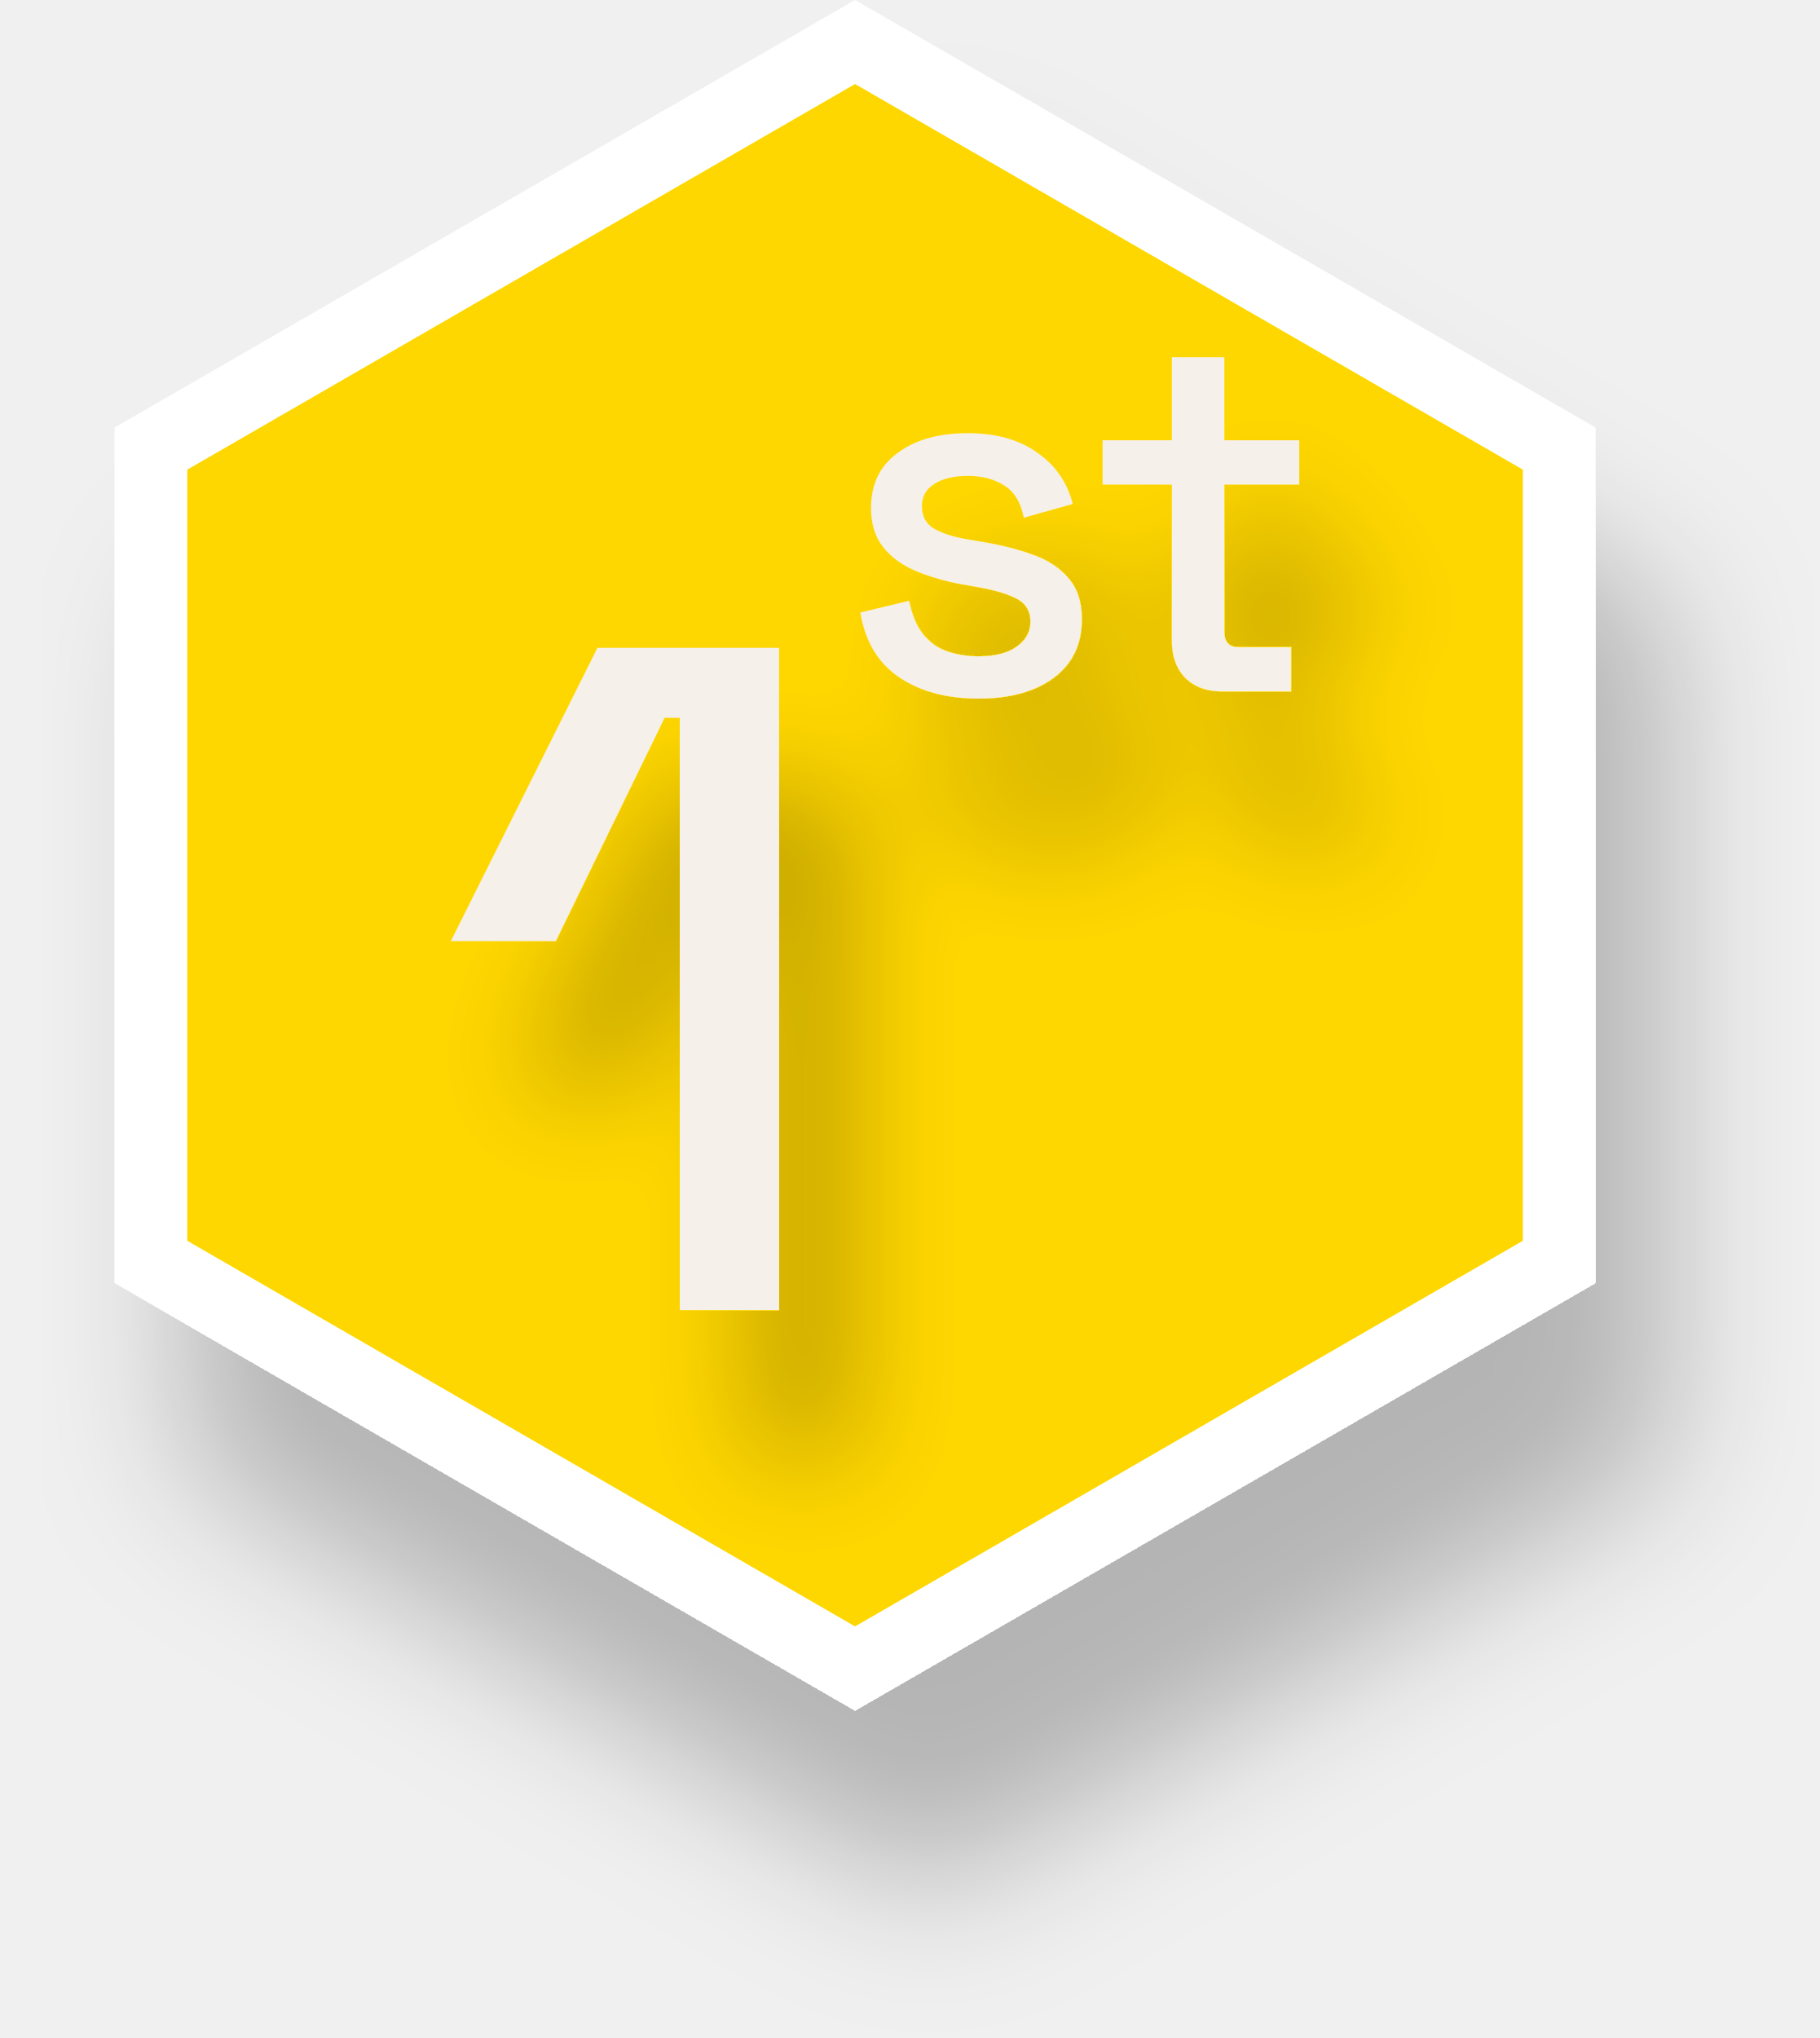
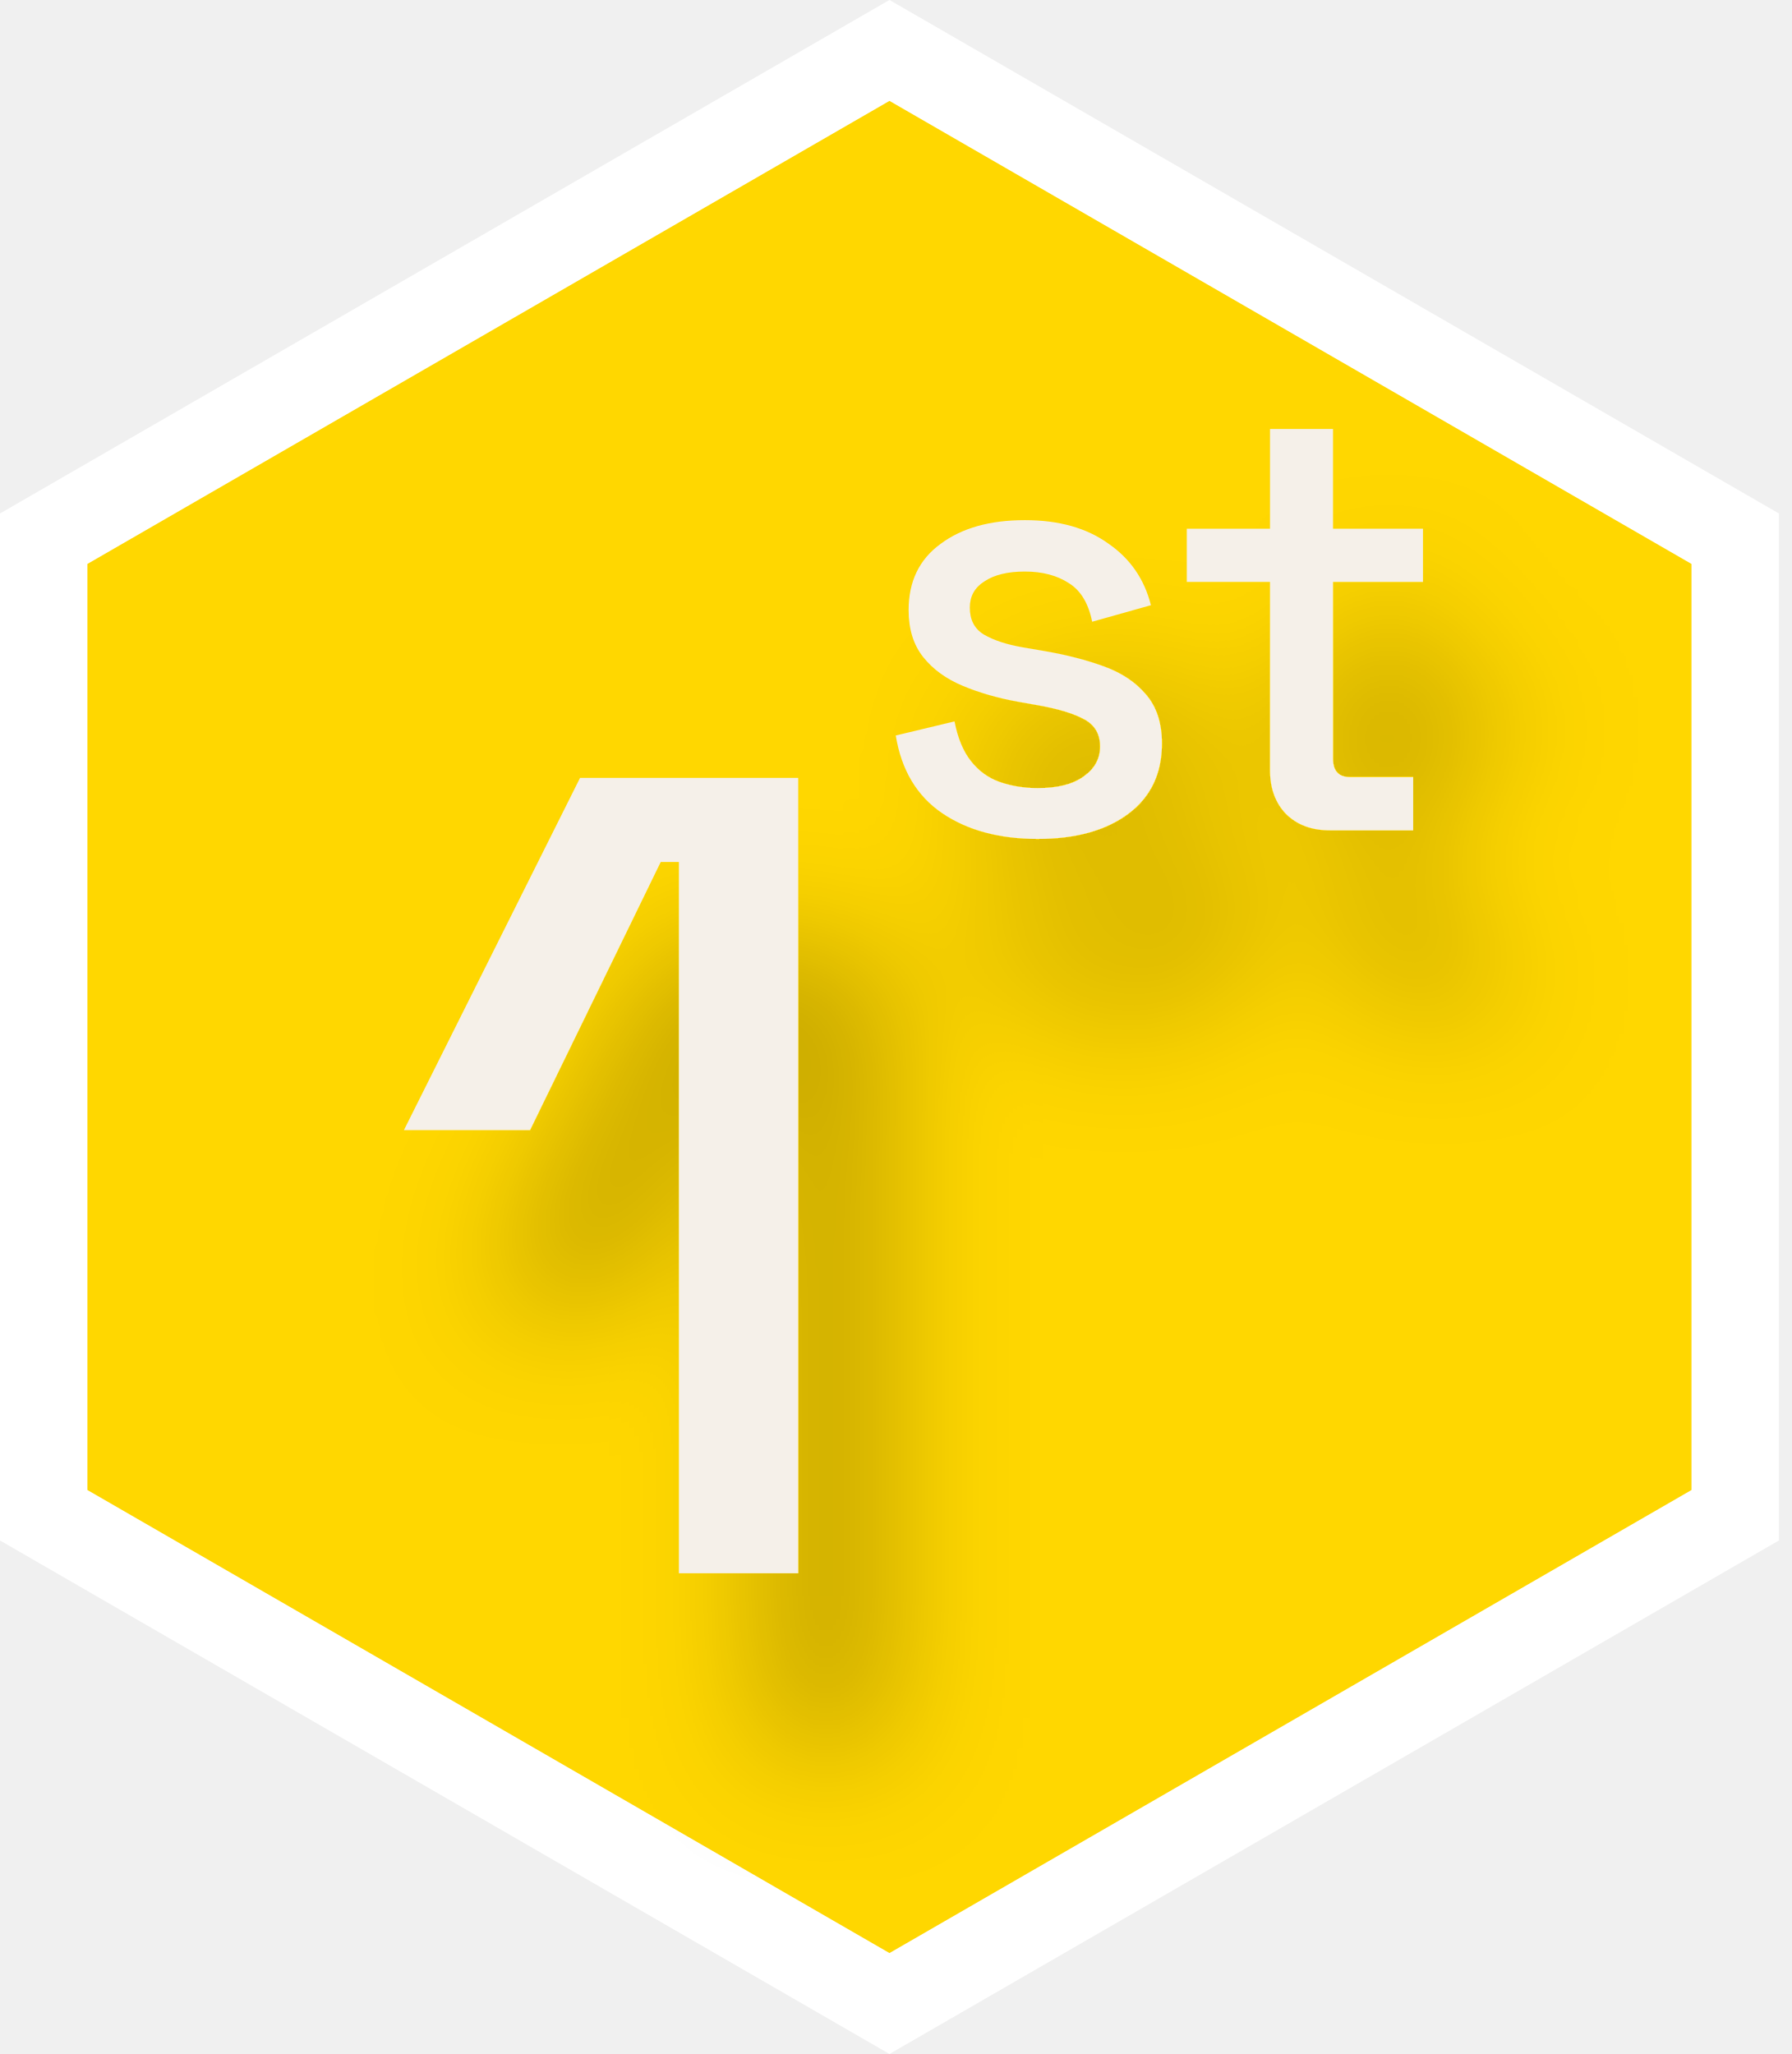
- <svg xmlns="http://www.w3.org/2000/svg" width="50" height="56" viewBox="0 0 50 56" fill="none">
-   <g filter="url(#filter0_d_607_1099)">
-     <path d="M42.852 12.327V34.672L23.5 45.845L4.148 34.672V12.327L23.5 1.154L42.852 12.327Z" fill="#FFD700" stroke="white" stroke-width="2" />
-     <g filter="url(#filter1_d_607_1099)">
-       <path d="M18.682 36V19.724H18.266L15.276 25.86H12.39L16.42 17.8H21.412V36H18.682Z" fill="#F5F0E9" />
-       <path d="M26.892 19.196C26.015 19.196 25.287 19 24.708 18.608C24.129 18.216 23.775 17.623 23.644 16.83L24.988 16.508C25.063 16.891 25.189 17.194 25.366 17.418C25.543 17.642 25.763 17.801 26.024 17.894C26.295 17.987 26.584 18.034 26.892 18.034C27.349 18.034 27.699 17.945 27.942 17.768C28.194 17.591 28.32 17.362 28.32 17.082C28.32 16.802 28.203 16.597 27.97 16.466C27.737 16.335 27.391 16.228 26.934 16.144L26.458 16.06C25.991 15.976 25.567 15.855 25.184 15.696C24.801 15.537 24.498 15.318 24.274 15.038C24.05 14.758 23.938 14.399 23.938 13.96C23.938 13.307 24.181 12.803 24.666 12.448C25.151 12.084 25.795 11.902 26.598 11.902C27.373 11.902 28.007 12.079 28.502 12.434C29.006 12.779 29.333 13.251 29.482 13.848L28.138 14.226C28.054 13.806 27.877 13.512 27.606 13.344C27.335 13.167 26.999 13.078 26.598 13.078C26.206 13.078 25.898 13.153 25.674 13.302C25.45 13.442 25.338 13.643 25.338 13.904C25.338 14.184 25.445 14.389 25.66 14.52C25.884 14.651 26.183 14.749 26.556 14.814L27.046 14.898C27.541 14.982 27.993 15.099 28.404 15.248C28.815 15.397 29.137 15.612 29.37 15.892C29.613 16.172 29.734 16.545 29.734 17.012C29.734 17.703 29.477 18.239 28.964 18.622C28.451 19.005 27.76 19.196 26.892 19.196ZM33.579 19C33.159 19 32.823 18.874 32.571 18.622C32.328 18.37 32.207 18.034 32.207 17.614V13.316H30.303V12.098H32.207V9.816H33.649V12.098H35.707V13.316H33.649V17.362C33.649 17.642 33.78 17.782 34.041 17.782H35.483V19H33.579Z" fill="#F5F0E9" />
-     </g>
+ <svg xmlns="http://www.w3.org/2000/svg" width="41" height="47" viewBox="0 0 41 47" fill="none">
+   <path d="M39.703 12.327V34.672L20.352 45.845L1 34.672V12.327L20.352 1.154L39.703 12.327Z" fill="#FFD700" stroke="white" stroke-width="2" />
+   <g filter="url(#filter0_d_0_1)">
+     <path d="M15.534 36V19.724H15.118L12.128 25.86H9.242L13.272 17.8H18.264V36H15.534Z" fill="#F5F0E9" />
+     <path d="M23.744 19.196C22.866 19.196 22.138 19 21.56 18.608C20.981 18.216 20.626 17.623 20.496 16.83L21.84 16.508C21.914 16.891 22.04 17.194 22.218 17.418C22.395 17.642 22.614 17.801 22.876 17.894C23.146 17.987 23.436 18.034 23.744 18.034C24.201 18.034 24.551 17.945 24.794 17.768C25.046 17.591 25.172 17.362 25.172 17.082C25.172 16.802 25.055 16.597 24.822 16.466C24.588 16.335 24.243 16.228 23.786 16.144L23.31 16.06C22.843 15.976 22.418 15.855 22.036 15.696C21.653 15.537 21.35 15.318 21.126 15.038C20.902 14.758 20.79 14.399 20.79 13.96C20.79 13.307 21.032 12.803 21.518 12.448C22.003 12.084 22.647 11.902 23.45 11.902C24.224 11.902 24.859 12.079 25.354 12.434C25.858 12.779 26.184 13.251 26.334 13.848L24.99 14.226C24.906 13.806 24.728 13.512 24.458 13.344C24.187 13.167 23.851 13.078 23.45 13.078C23.058 13.078 22.75 13.153 22.526 13.302C22.302 13.442 22.19 13.643 22.19 13.904C22.19 14.184 22.297 14.389 22.512 14.52C22.736 14.651 23.034 14.749 23.408 14.814L23.898 14.898C24.392 14.982 24.845 15.099 25.256 15.248C25.666 15.397 25.988 15.612 26.222 15.892C26.464 16.172 26.586 16.545 26.586 17.012C26.586 17.703 26.329 18.239 25.816 18.622C25.302 19.005 24.612 19.196 23.744 19.196ZM30.431 19C30.011 19 29.675 18.874 29.423 18.622C29.18 18.37 29.059 18.034 29.059 17.614V13.316H27.155V12.098H29.059V9.816H30.501V12.098H32.559V13.316H30.501V17.362C30.501 17.642 30.631 17.782 30.893 17.782H32.335V19H30.431Z" fill="#F5F0E9" />
  </g>
  <defs>
-     <filter id="filter0_d_607_1099" x="1.148" y="0" width="48.703" height="56" filterUnits="userSpaceOnUse" color-interpolation-filters="sRGB">
-       <feFlood flood-opacity="0" result="BackgroundImageFix" />
-       <feColorMatrix in="SourceAlpha" type="matrix" values="0 0 0 0 0 0 0 0 0 0 0 0 0 0 0 0 0 0 127 0" result="hardAlpha" />
-       <feOffset dx="2" dy="5" />
-       <feGaussianBlur stdDeviation="2" />
-       <feComposite in2="hardAlpha" operator="out" />
-       <feColorMatrix type="matrix" values="0 0 0 0 0 0 0 0 0 0 0 0 0 0 0 0 0 0 0.25 0" />
-       <feBlend mode="normal" in2="BackgroundImageFix" result="effect1_dropShadow_607_1099" />
-       <feBlend mode="normal" in="SourceGraphic" in2="effect1_dropShadow_607_1099" result="shape" />
-     </filter>
-     <filter id="filter1_d_607_1099" x="11.39" y="9.816" width="29.317" height="33.184" filterUnits="userSpaceOnUse" color-interpolation-filters="sRGB">
+     <filter id="filter0_d_0_1" x="8.242" y="9.816" width="29.317" height="33.184" filterUnits="userSpaceOnUse" color-interpolation-filters="sRGB">
      <feFlood flood-opacity="0" result="BackgroundImageFix" />
      <feColorMatrix in="SourceAlpha" type="matrix" values="0 0 0 0 0 0 0 0 0 0 0 0 0 0 0 0 0 0 127 0" result="hardAlpha" />
      <feOffset dx="2" dy="4" />
      <feGaussianBlur stdDeviation="1.5" />
      <feComposite in2="hardAlpha" operator="out" />
      <feColorMatrix type="matrix" values="0 0 0 0 0 0 0 0 0 0 0 0 0 0 0 0 0 0 0.25 0" />
-       <feBlend mode="normal" in2="BackgroundImageFix" result="effect1_dropShadow_607_1099" />
-       <feBlend mode="normal" in="SourceGraphic" in2="effect1_dropShadow_607_1099" result="shape" />
+       <feBlend mode="normal" in2="BackgroundImageFix" result="effect1_dropShadow_0_1" />
+       <feBlend mode="normal" in="SourceGraphic" in2="effect1_dropShadow_0_1" result="shape" />
    </filter>
  </defs>
</svg>
